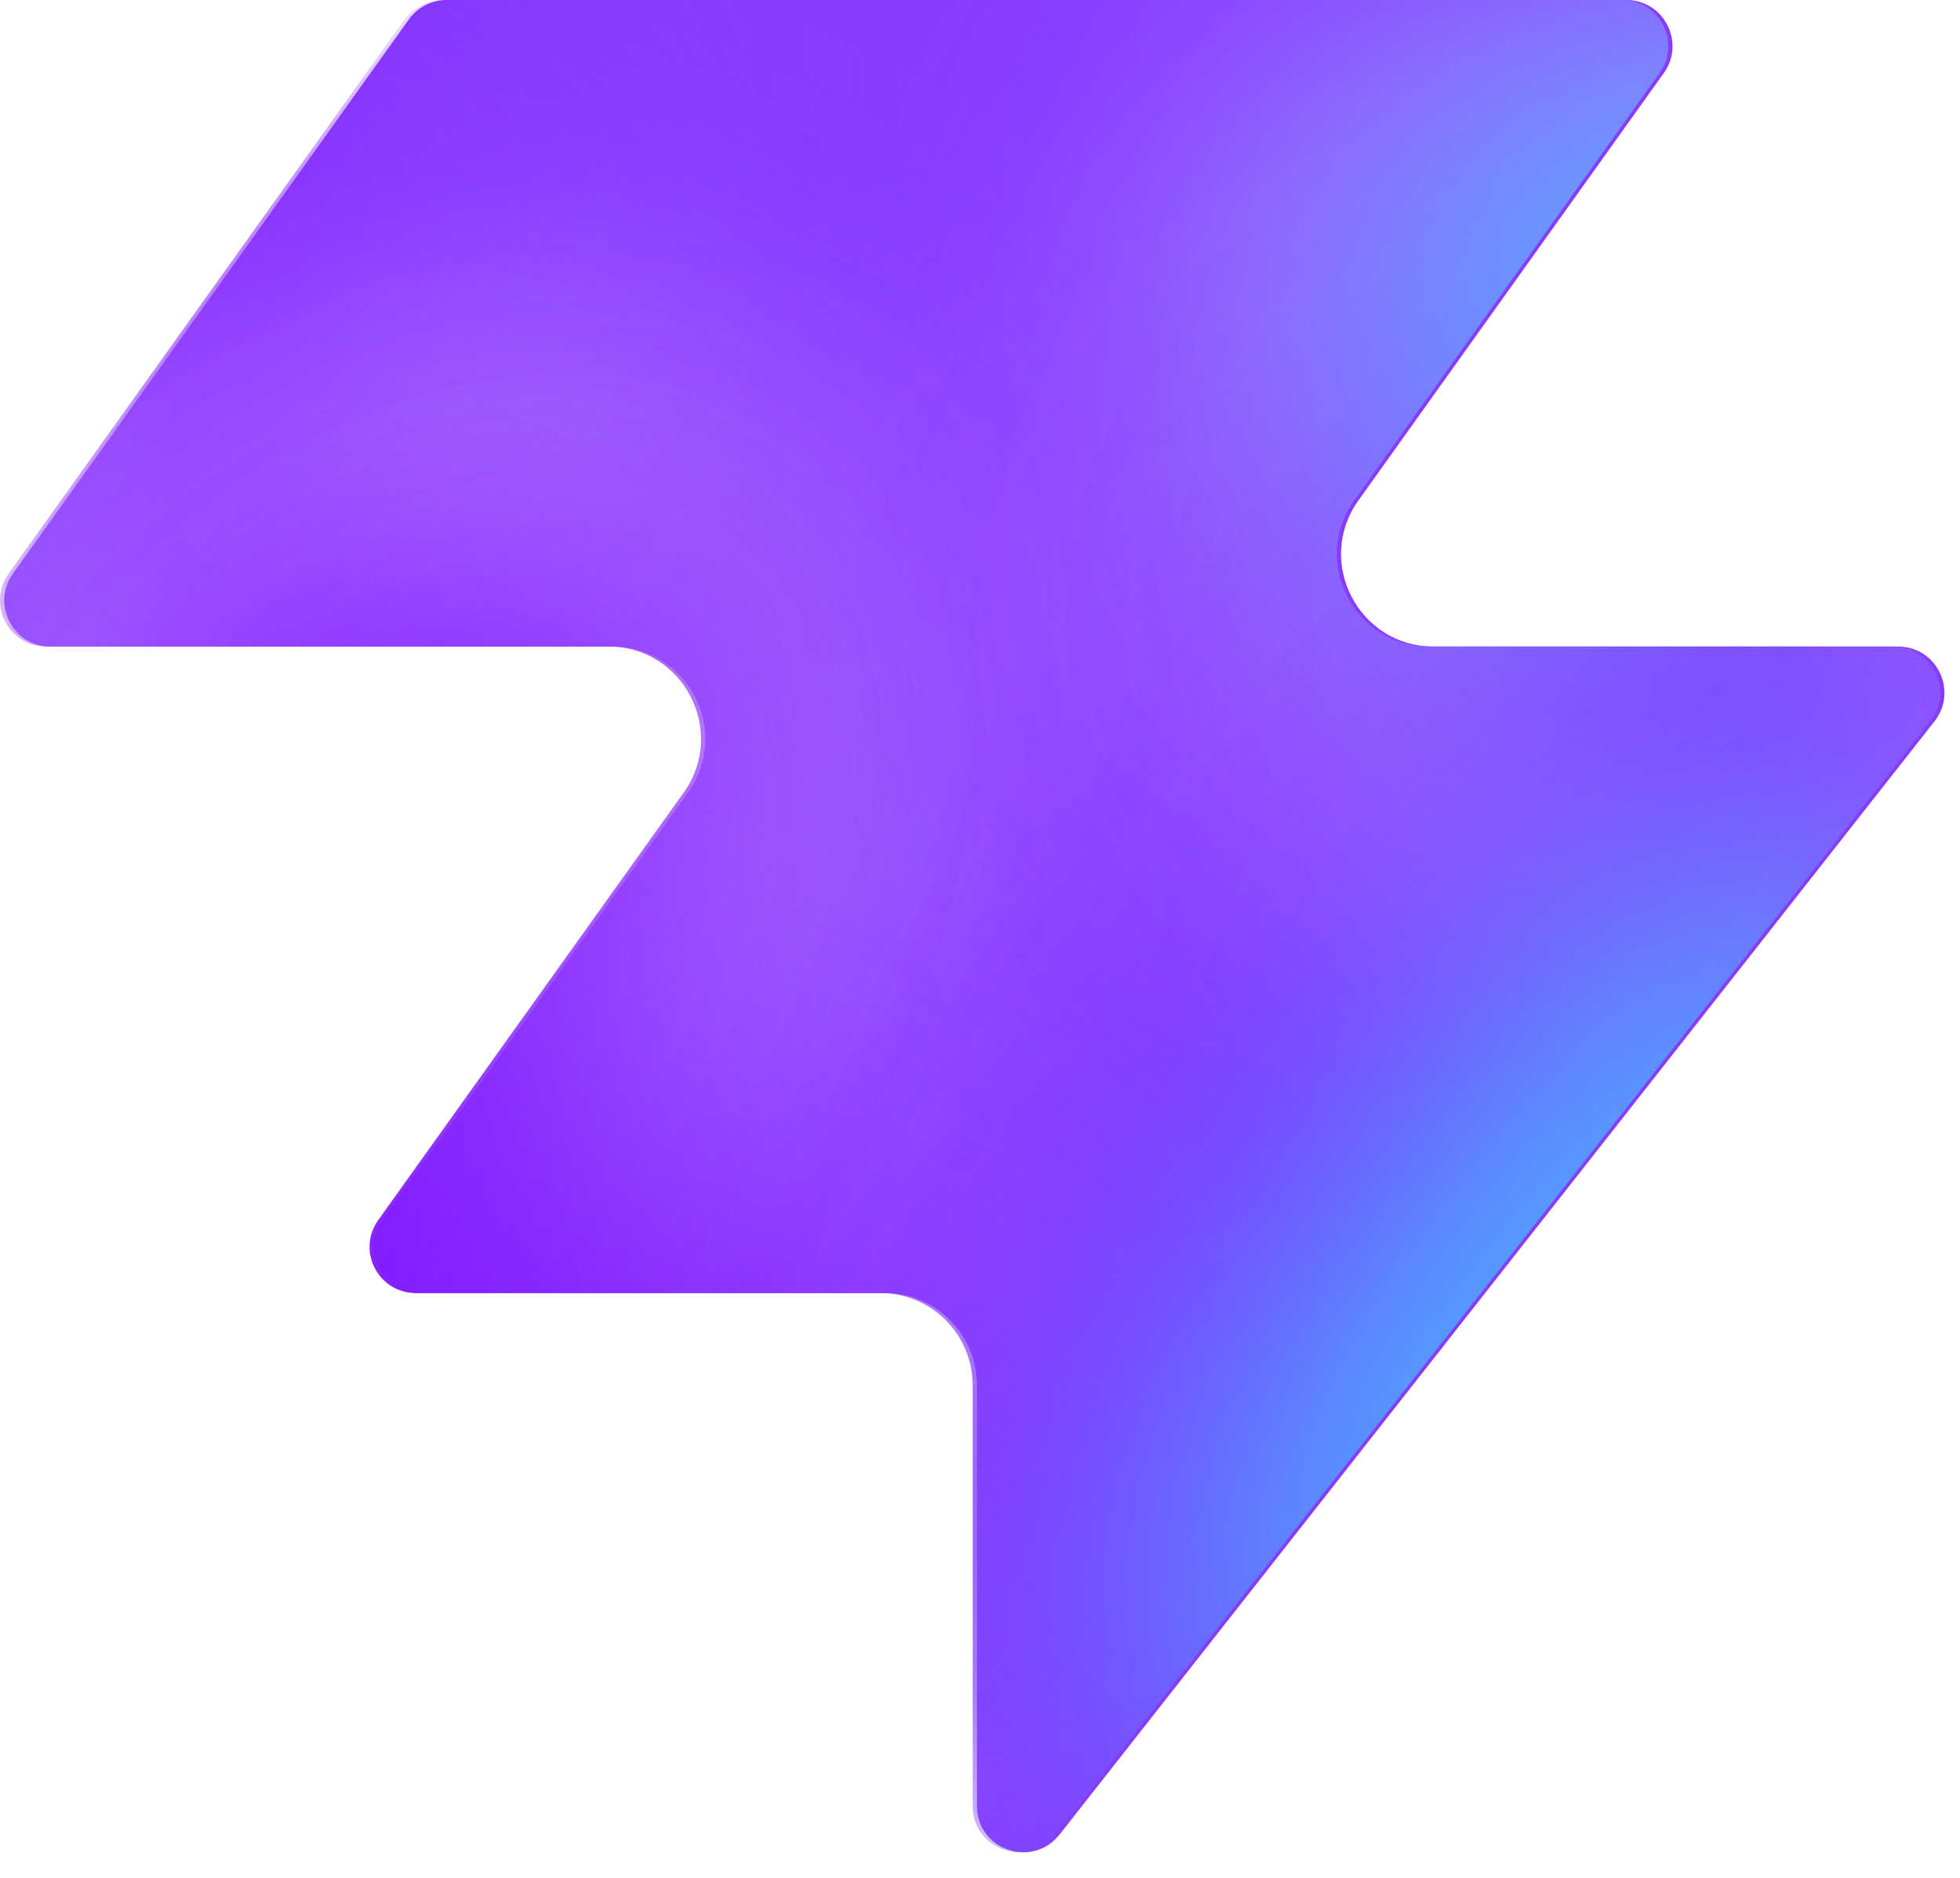
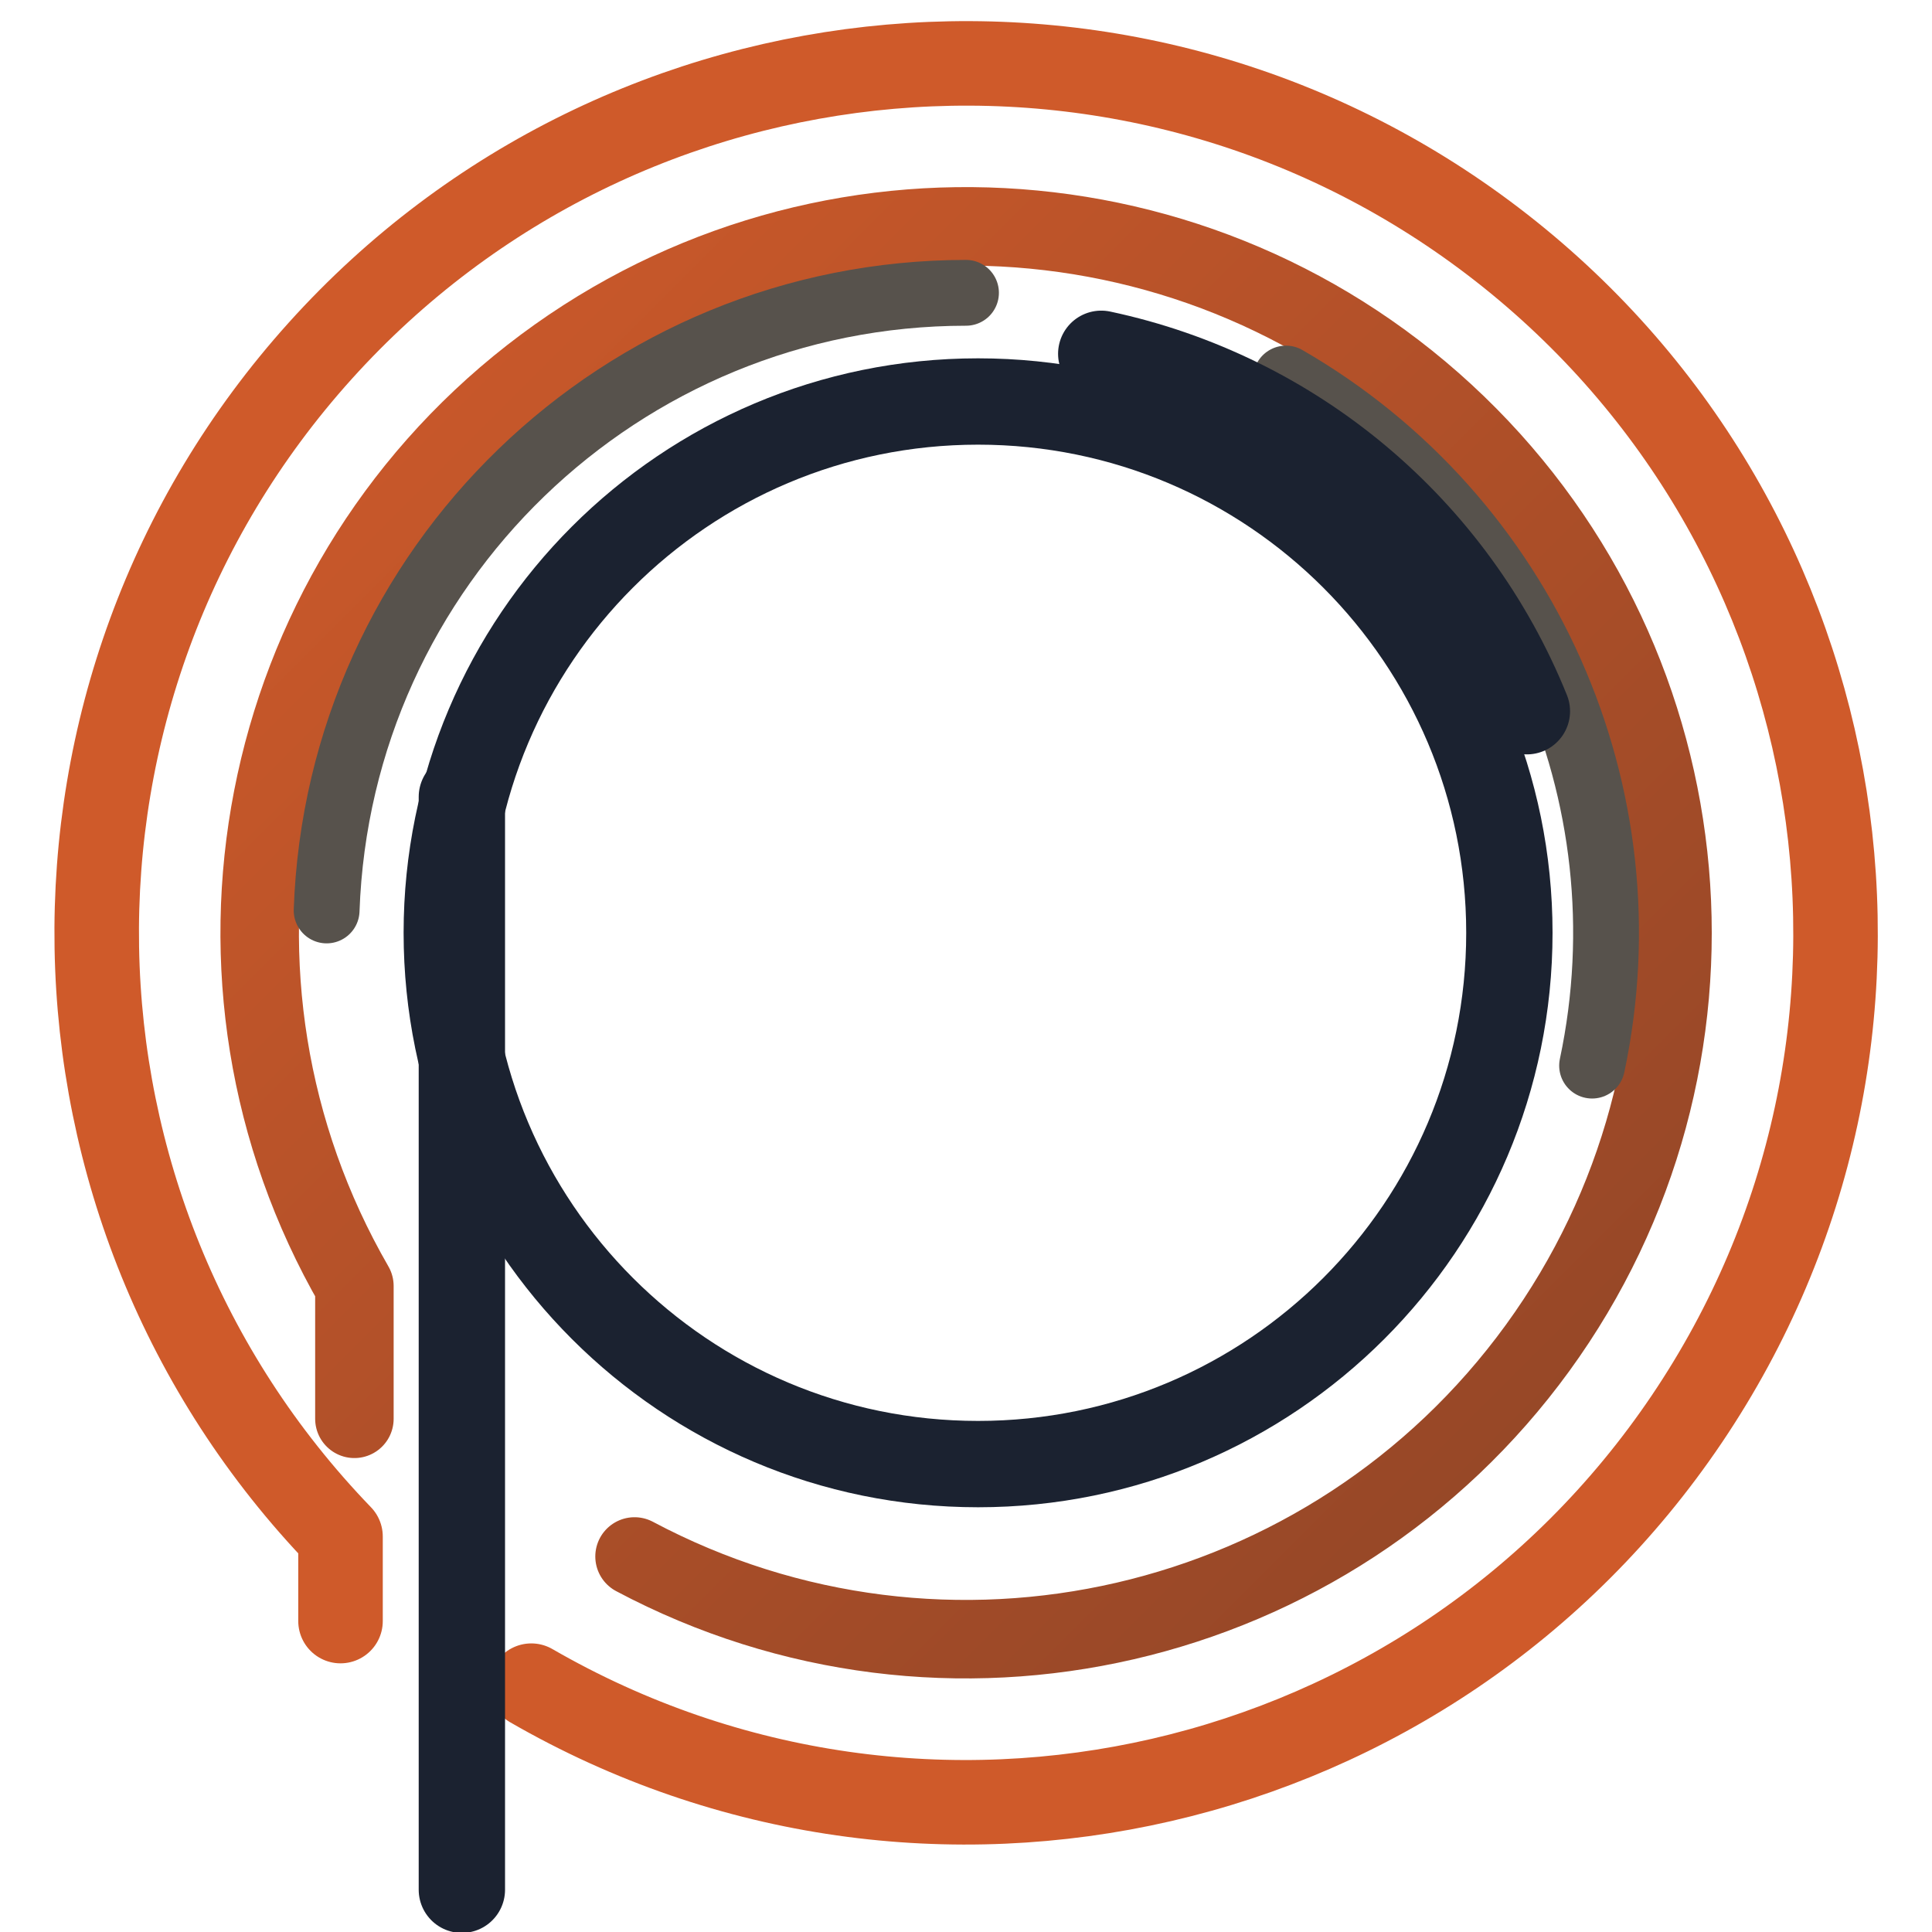
- <svg xmlns="http://www.w3.org/2000/svg" width="48" height="46" fill="none" viewBox="0 0 48 46">
-   <path fill="#863bff" d="M25.946 44.938c-.664.845-2.021.375-2.021-.698V33.937a2.26 2.26 0 0 0-2.262-2.262H10.287c-.92 0-1.456-1.04-.92-1.788l7.48-10.471c1.07-1.497 0-3.578-1.842-3.578H1.237c-.92 0-1.456-1.04-.92-1.788L10.013.474c.214-.297.556-.474.92-.474h28.894c.92 0 1.456 1.04.92 1.788l-7.48 10.471c-1.07 1.498 0 3.579 1.842 3.579h11.377c.943 0 1.473 1.088.89 1.83L25.947 44.94z" style="fill:#863bff;fill:color(display-p3 .525 .23 1);fill-opacity:1" />
-   <mask id="a" width="48" height="46" x="0" y="0" maskUnits="userSpaceOnUse" style="mask-type:alpha">
-     <path fill="#000" d="M25.842 44.938c-.664.844-2.021.375-2.021-.698V33.937a2.26 2.26 0 0 0-2.262-2.262H10.183c-.92 0-1.456-1.04-.92-1.788l7.48-10.471c1.07-1.498 0-3.579-1.842-3.579H1.133c-.92 0-1.456-1.04-.92-1.787L9.91.473c.214-.297.556-.474.92-.474h28.894c.92 0 1.456 1.04.92 1.788l-7.48 10.471c-1.07 1.498 0 3.578 1.842 3.578h11.377c.943 0 1.473 1.088.89 1.832L25.843 44.94z" style="fill:#000;fill-opacity:1" />
-   </mask>
-   <g mask="url(#a)">
-     <g filter="url(#b)">
-       <ellipse cx="5.508" cy="14.704" fill="#ede6ff" rx="5.508" ry="14.704" style="fill:#ede6ff;fill:color(display-p3 .927 .903 1);fill-opacity:1" transform="matrix(.00324 1 1 -.00324 -4.47 31.516)" />
-     </g>
-     <g filter="url(#c)">
-       <ellipse cx="10.399" cy="29.851" fill="#ede6ff" rx="10.399" ry="29.851" style="fill:#ede6ff;fill:color(display-p3 .927 .903 1);fill-opacity:1" transform="matrix(.00324 1 1 -.00324 -39.328 7.883)" />
-     </g>
-     <g filter="url(#d)">
-       <ellipse cx="5.508" cy="30.487" fill="#7e14ff" rx="5.508" ry="30.487" style="fill:#7e14ff;fill:color(display-p3 .492 .077 1);fill-opacity:1" transform="rotate(89.814 -25.913 -14.639)scale(1 -1)" />
-     </g>
-     <g filter="url(#e)">
-       <ellipse cx="5.508" cy="30.599" fill="#7e14ff" rx="5.508" ry="30.599" style="fill:#7e14ff;fill:color(display-p3 .492 .077 1);fill-opacity:1" transform="rotate(89.814 -32.644 -3.334)scale(1 -1)" />
-     </g>
-     <g filter="url(#f)">
-       <ellipse cx="5.508" cy="30.599" fill="#7e14ff" rx="5.508" ry="30.599" style="fill:#7e14ff;fill:color(display-p3 .492 .077 1);fill-opacity:1" transform="matrix(.00324 1 1 -.00324 -34.34 30.47)" />
-     </g>
-     <g filter="url(#g)">
-       <ellipse cx="14.072" cy="22.078" fill="#ede6ff" rx="14.072" ry="22.078" style="fill:#ede6ff;fill:color(display-p3 .927 .903 1);fill-opacity:1" transform="rotate(93.35 24.506 48.493)scale(-1 1)" />
-     </g>
-     <g filter="url(#h)">
-       <ellipse cx="3.47" cy="21.501" fill="#7e14ff" rx="3.47" ry="21.501" style="fill:#7e14ff;fill:color(display-p3 .492 .077 1);fill-opacity:1" transform="rotate(89.009 28.708 47.59)scale(-1 1)" />
-     </g>
-     <g filter="url(#i)">
-       <ellipse cx="3.47" cy="21.501" fill="#7e14ff" rx="3.47" ry="21.501" style="fill:#7e14ff;fill:color(display-p3 .492 .077 1);fill-opacity:1" transform="rotate(89.009 28.708 47.59)scale(-1 1)" />
-     </g>
-     <g filter="url(#j)">
-       <ellipse cx=".387" cy="8.972" fill="#7e14ff" rx="4.407" ry="29.108" style="fill:#7e14ff;fill:color(display-p3 .492 .077 1);fill-opacity:1" transform="rotate(39.51 .387 8.972)" />
-     </g>
-     <g filter="url(#k)">
-       <ellipse cx="47.523" cy="-6.092" fill="#7e14ff" rx="4.407" ry="29.108" style="fill:#7e14ff;fill:color(display-p3 .492 .077 1);fill-opacity:1" transform="rotate(37.892 47.523 -6.092)" />
-     </g>
-     <g filter="url(#l)">
-       <ellipse cx="41.412" cy="6.333" fill="#47bfff" rx="5.971" ry="9.665" style="fill:#47bfff;fill:color(display-p3 .28 .748 1);fill-opacity:1" transform="rotate(37.892 41.412 6.333)" />
-     </g>
-     <g filter="url(#m)">
-       <ellipse cx="-1.879" cy="38.332" fill="#7e14ff" rx="4.407" ry="29.108" style="fill:#7e14ff;fill:color(display-p3 .492 .077 1);fill-opacity:1" transform="rotate(37.892 -1.88 38.332)" />
-     </g>
-     <g filter="url(#n)">
-       <ellipse cx="-1.879" cy="38.332" fill="#7e14ff" rx="4.407" ry="29.108" style="fill:#7e14ff;fill:color(display-p3 .492 .077 1);fill-opacity:1" transform="rotate(37.892 -1.88 38.332)" />
-     </g>
-     <g filter="url(#o)">
-       <ellipse cx="35.651" cy="29.907" fill="#7e14ff" rx="4.407" ry="29.108" style="fill:#7e14ff;fill:color(display-p3 .492 .077 1);fill-opacity:1" transform="rotate(37.892 35.651 29.907)" />
-     </g>
-     <g filter="url(#p)">
-       <ellipse cx="38.418" cy="32.4" fill="#47bfff" rx="5.971" ry="15.297" style="fill:#47bfff;fill:color(display-p3 .28 .748 1);fill-opacity:1" transform="rotate(37.892 38.418 32.4)" />
-     </g>
+ <svg xmlns="http://www.w3.org/2000/svg" viewBox="352 272 320 320">
+   <style>.o{stroke:#cf5a2a}.g{stroke:#57524c}.n{stroke:#1b2230}@media (prefers-color-scheme:dark){.o{stroke:#e0773f}.g{stroke:#a39d90}.n{stroke:#ece7dc}}</style>
+   <defs>
+     <linearGradient id="mid" x1="0" y1="0" x2="1" y2="1">
+       <stop offset="0" stop-color="#cf5a2a" />
+       <stop offset="1" stop-color="#8f4527" />
+     </linearGradient>
+   </defs>
+   <g fill="none" stroke-linecap="round" stroke-linejoin="round">
+     <path d="M408.4 540.5 L408.4 526.5 A144 144 0 1 1 440.0 551.2" class="o" stroke-width="14.0" />
+     <path d="M410.7 507.0 L410.7 485.0 A117 117 0 1 1 457.1 529.8" stroke="url(#mid)" stroke-width="13.0" />
+     <path d="M406.1 422.8 A106 106 0 0 1 512.0 320.5" class="g" stroke-width="10.9" />
+     <path d="M565.0 334.7 A106 106 0 0 1 615.7 448.5" class="g" stroke-width="10.9" />
+     <path d="M534.4 330.6 A98 98 0 0 1 604.9 389.8" class="n" stroke-width="14.3" />
+     <circle cx="514" cy="426.5" r="88" class="n" stroke-width="14.3" />
+     <path d="M428.5 404 V585" class="n" stroke-width="14.3" />
  </g>
-   <defs>
-     <filter id="b" width="60.045" height="41.654" x="-19.77" y="16.149" color-interpolation-filters="sRGB" filterUnits="userSpaceOnUse">
-       <feFlood flood-opacity="0" result="BackgroundImageFix" />
-       <feBlend in="SourceGraphic" in2="BackgroundImageFix" result="shape" />
-       <feGaussianBlur result="effect1_foregroundBlur_2002_17158" stdDeviation="7.659" />
-     </filter>
-     <filter id="c" width="90.34" height="51.437" x="-54.613" y="-7.533" color-interpolation-filters="sRGB" filterUnits="userSpaceOnUse">
-       <feFlood flood-opacity="0" result="BackgroundImageFix" />
-       <feBlend in="SourceGraphic" in2="BackgroundImageFix" result="shape" />
-       <feGaussianBlur result="effect1_foregroundBlur_2002_17158" stdDeviation="7.659" />
-     </filter>
-     <filter id="d" width="79.355" height="29.4" x="-49.64" y="2.03" color-interpolation-filters="sRGB" filterUnits="userSpaceOnUse">
-       <feFlood flood-opacity="0" result="BackgroundImageFix" />
-       <feBlend in="SourceGraphic" in2="BackgroundImageFix" result="shape" />
-       <feGaussianBlur result="effect1_foregroundBlur_2002_17158" stdDeviation="4.596" />
-     </filter>
-     <filter id="e" width="79.579" height="29.4" x="-45.045" y="20.029" color-interpolation-filters="sRGB" filterUnits="userSpaceOnUse">
-       <feFlood flood-opacity="0" result="BackgroundImageFix" />
-       <feBlend in="SourceGraphic" in2="BackgroundImageFix" result="shape" />
-       <feGaussianBlur result="effect1_foregroundBlur_2002_17158" stdDeviation="4.596" />
-     </filter>
-     <filter id="f" width="79.579" height="29.4" x="-43.513" y="21.178" color-interpolation-filters="sRGB" filterUnits="userSpaceOnUse">
-       <feFlood flood-opacity="0" result="BackgroundImageFix" />
-       <feBlend in="SourceGraphic" in2="BackgroundImageFix" result="shape" />
-       <feGaussianBlur result="effect1_foregroundBlur_2002_17158" stdDeviation="4.596" />
-     </filter>
-     <filter id="g" width="74.749" height="58.852" x="15.756" y="-17.901" color-interpolation-filters="sRGB" filterUnits="userSpaceOnUse">
-       <feFlood flood-opacity="0" result="BackgroundImageFix" />
-       <feBlend in="SourceGraphic" in2="BackgroundImageFix" result="shape" />
-       <feGaussianBlur result="effect1_foregroundBlur_2002_17158" stdDeviation="7.659" />
-     </filter>
-     <filter id="h" width="61.377" height="25.362" x="23.548" y="2.284" color-interpolation-filters="sRGB" filterUnits="userSpaceOnUse">
-       <feFlood flood-opacity="0" result="BackgroundImageFix" />
-       <feBlend in="SourceGraphic" in2="BackgroundImageFix" result="shape" />
-       <feGaussianBlur result="effect1_foregroundBlur_2002_17158" stdDeviation="4.596" />
-     </filter>
-     <filter id="i" width="61.377" height="25.362" x="23.548" y="2.284" color-interpolation-filters="sRGB" filterUnits="userSpaceOnUse">
-       <feFlood flood-opacity="0" result="BackgroundImageFix" />
-       <feBlend in="SourceGraphic" in2="BackgroundImageFix" result="shape" />
-       <feGaussianBlur result="effect1_foregroundBlur_2002_17158" stdDeviation="4.596" />
-     </filter>
-     <filter id="j" width="56.045" height="63.649" x="-27.636" y="-22.853" color-interpolation-filters="sRGB" filterUnits="userSpaceOnUse">
-       <feFlood flood-opacity="0" result="BackgroundImageFix" />
-       <feBlend in="SourceGraphic" in2="BackgroundImageFix" result="shape" />
-       <feGaussianBlur result="effect1_foregroundBlur_2002_17158" stdDeviation="4.596" />
-     </filter>
-     <filter id="k" width="54.814" height="64.646" x="20.116" y="-38.415" color-interpolation-filters="sRGB" filterUnits="userSpaceOnUse">
-       <feFlood flood-opacity="0" result="BackgroundImageFix" />
-       <feBlend in="SourceGraphic" in2="BackgroundImageFix" result="shape" />
-       <feGaussianBlur result="effect1_foregroundBlur_2002_17158" stdDeviation="4.596" />
-     </filter>
-     <filter id="l" width="33.541" height="35.313" x="24.641" y="-11.323" color-interpolation-filters="sRGB" filterUnits="userSpaceOnUse">
-       <feFlood flood-opacity="0" result="BackgroundImageFix" />
-       <feBlend in="SourceGraphic" in2="BackgroundImageFix" result="shape" />
-       <feGaussianBlur result="effect1_foregroundBlur_2002_17158" stdDeviation="4.596" />
-     </filter>
-     <filter id="m" width="54.814" height="64.646" x="-29.286" y="6.009" color-interpolation-filters="sRGB" filterUnits="userSpaceOnUse">
-       <feFlood flood-opacity="0" result="BackgroundImageFix" />
-       <feBlend in="SourceGraphic" in2="BackgroundImageFix" result="shape" />
-       <feGaussianBlur result="effect1_foregroundBlur_2002_17158" stdDeviation="4.596" />
-     </filter>
-     <filter id="n" width="54.814" height="64.646" x="-29.286" y="6.009" color-interpolation-filters="sRGB" filterUnits="userSpaceOnUse">
-       <feFlood flood-opacity="0" result="BackgroundImageFix" />
-       <feBlend in="SourceGraphic" in2="BackgroundImageFix" result="shape" />
-       <feGaussianBlur result="effect1_foregroundBlur_2002_17158" stdDeviation="4.596" />
-     </filter>
-     <filter id="o" width="54.814" height="64.646" x="8.244" y="-2.416" color-interpolation-filters="sRGB" filterUnits="userSpaceOnUse">
-       <feFlood flood-opacity="0" result="BackgroundImageFix" />
-       <feBlend in="SourceGraphic" in2="BackgroundImageFix" result="shape" />
-       <feGaussianBlur result="effect1_foregroundBlur_2002_17158" stdDeviation="4.596" />
-     </filter>
-     <filter id="p" width="39.409" height="43.623" x="18.713" y="10.588" color-interpolation-filters="sRGB" filterUnits="userSpaceOnUse">
-       <feFlood flood-opacity="0" result="BackgroundImageFix" />
-       <feBlend in="SourceGraphic" in2="BackgroundImageFix" result="shape" />
-       <feGaussianBlur result="effect1_foregroundBlur_2002_17158" stdDeviation="4.596" />
-     </filter>
-   </defs>
</svg>
